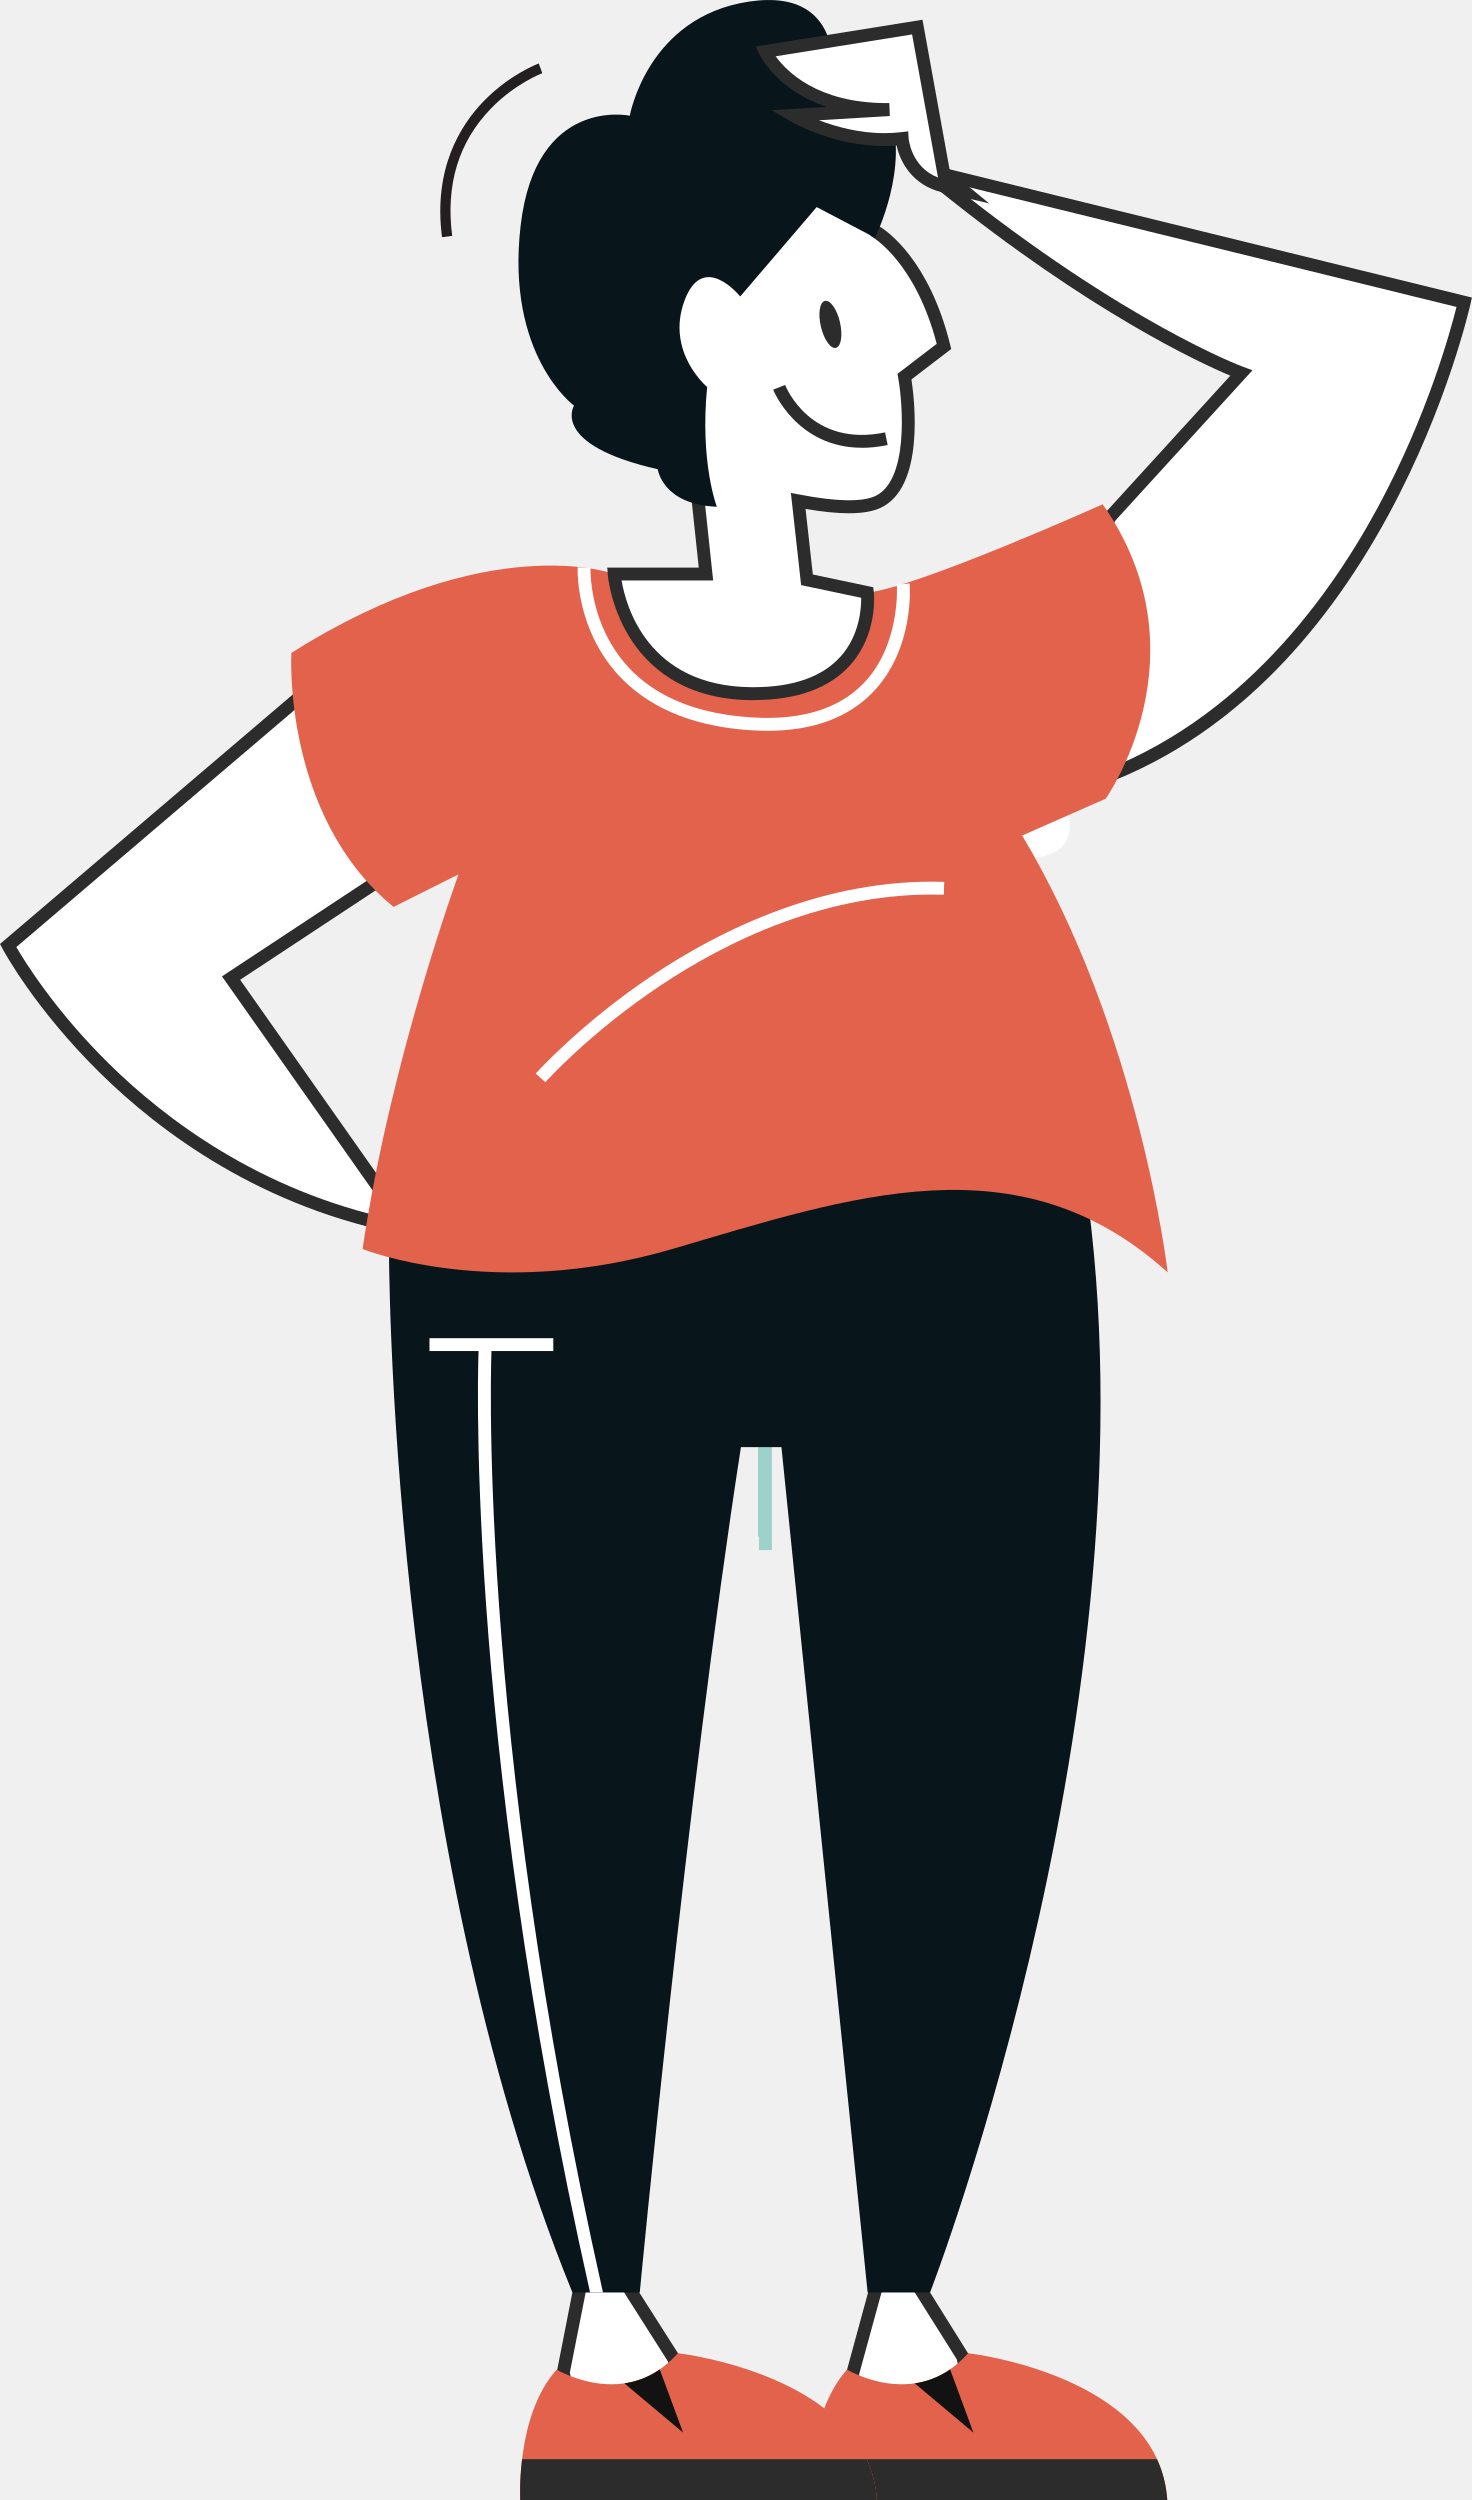
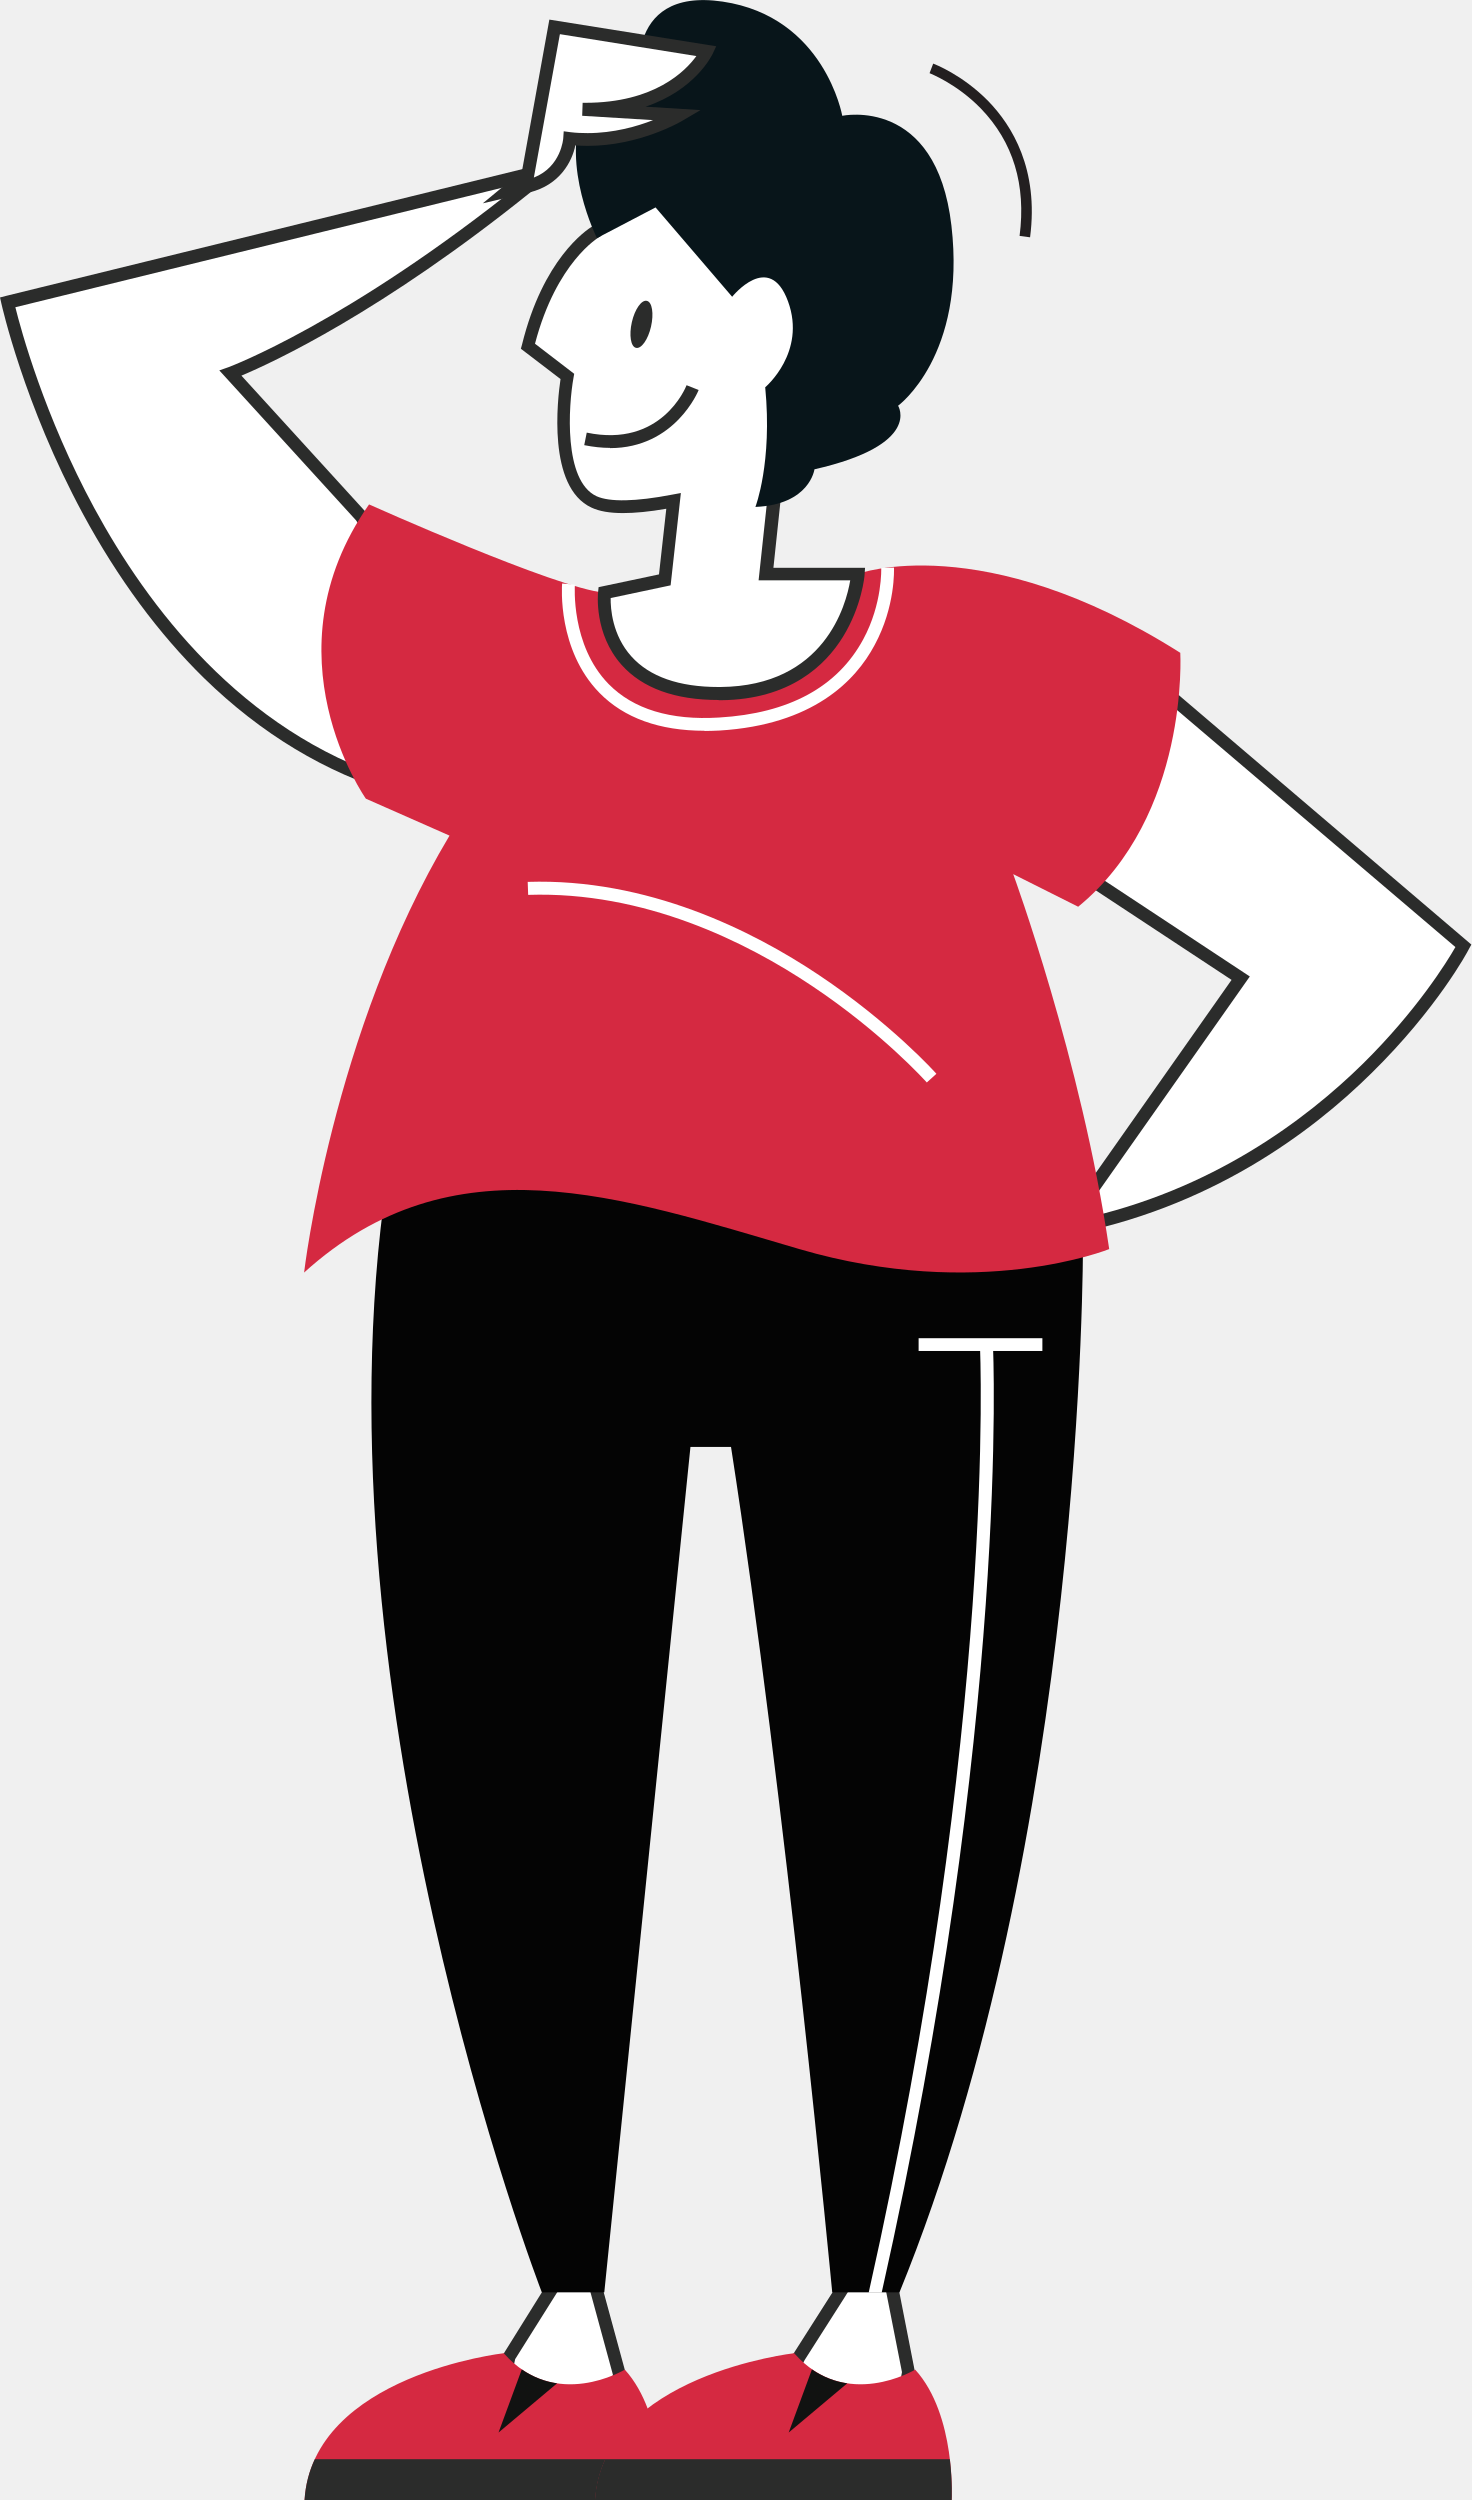
- <svg xmlns="http://www.w3.org/2000/svg" xml:space="preserve" width="30.005mm" height="50.965mm" version="1.1" style="shape-rendering:geometricPrecision; text-rendering:geometricPrecision; image-rendering:optimizeQuality; fill-rule:evenodd; clip-rule:evenodd" viewBox="0 0 276.12 469.01">
+ <svg xmlns="http://www.w3.org/2000/svg" xml:space="preserve" width="30.005mm" height="50.965mm" version="1.1" style="shape-rendering:geometricPrecision; text-rendering:geometricPrecision; image-rendering:optimizeQuality; fill-rule:evenodd; clip-rule:evenodd" viewBox="0 0 64.57 109.68">
  <defs>
    <style type="text/css">
   
-     .fil6 {fill:none;fill-rule:nonzero}
-     .fil5 {fill:#08151A;fill-rule:nonzero}
-     .fil4 {fill:#111211;fill-rule:nonzero}
+     .fil5 {fill:none;fill-rule:nonzero}
+     .fil4 {fill:#040404;fill-rule:nonzero}
+     .fil6 {fill:#08151A;fill-rule:nonzero}
+     .fil3 {fill:#111211;fill-rule:nonzero}
    .fil7 {fill:#231F20;fill-rule:nonzero}
-     .fil2 {fill:#2B2C2B;fill-rule:nonzero}
-     .fil0 {fill:#9FD1CB;fill-rule:nonzero}
-     .fil3 {fill:#E3624C;fill-rule:nonzero}
-     .fil1 {fill:white;fill-rule:nonzero}
+     .fil1 {fill:#2B2C2B;fill-rule:nonzero}
+     .fil2 {fill:#D52941;fill-rule:nonzero}
+     .fil0 {fill:white;fill-rule:nonzero}
   
  </style>
  </defs>
  <g id="Camada_x0020_1">
-     <polygon class="fil0" points="102.29,254.71 104.71,254.71 104.71,226.28 102.29,226.28 " />
-     <polygon class="fil0" points="142.2,288.31 144.62,288.31 144.62,254.71 142.2,254.71 " />
-     <polygon class="fil0" points="102.29,321.92 104.71,321.92 104.71,288.32 102.29,288.32 " />
-     <polygon class="fil0" points="102.48,257.19 104.9,257.19 104.9,228.76 102.48,228.76 " />
-     <polygon class="fil0" points="142.39,290.8 144.81,290.8 144.81,257.19 142.39,257.19 " />
-     <polygon class="fil0" points="102.48,324.4 104.9,324.4 104.9,290.8 102.48,290.8 " />
-     <path class="fil1" d="M196.26 143.72l-6.16 -26.28 -9.93 -5.62 -7.34 3.94 0 17.72c0,0 6.01,29.39 21.94,27.29 12.33,-1.63 1.49,-17.04 1.49,-17.04z" />
-     <path class="fil1" d="M63.39 124.67l-61.86 52.72c0,0 23.08,43.56 74.94,53.15l-33.11 -47.05 40.51 -26.74c0,0 -3.49,-19.01 -6.1,-22.06 -2.62,-3.05 -14.38,-10.02 -14.38,-10.02z" />
-     <path class="fil2" d="M82.53 156.19l-40.89 26.98 32.09 45.6c-24.92,-5.36 -42.68,-18.75 -53.33,-29.25 -10.06,-9.92 -15.73,-19.09 -17.34,-21.85l60.45 -51.51c3.66,2.2 11.44,7.11 13.33,9.32 1.69,1.97 4.31,13.41 5.68,20.71zm-3.38 76.08l-34.1 -48.46 40.15 -26.49 -0.14 -0.79c-0.36,-1.98 -3.62,-19.43 -6.37,-22.63 -2.71,-3.16 -14.2,-9.98 -14.68,-10.27l-0.75 -0.44 -63.26 53.9 0.46 0.86c0.23,0.45 6,11.19 18.24,23.28 11.3,11.15 30.46,25.49 57.54,30.5l2.92 0.54z" />
-     <path class="fil1" d="M202.8 105.61l5.56 -8.75 24.5 -26.86c0,0 -22.22,-8.06 -55.77,-35.07l0 -2.18 97.59 23.96c0,0 -16.12,74.06 -73.19,91.06 0,0 -0.44,-15.25 -0.44,-20.48 0,-5.23 1.74,-21.67 1.74,-21.67z" />
-     <path class="fil2" d="M273.24 57.59c-1.08,4.34 -5.43,20.38 -14.84,37.75 -9.9,18.29 -27.56,41.77 -55.74,50.79 -0.11,-4.05 -0.39,-14.7 -0.39,-18.85 0,-4.73 1.48,-19.08 1.7,-21.27l5.35 -8.43 25.65 -28.12 -1.7 -0.62c-0.22,-0.08 -22.25,-8.26 -54.97,-34.51l0 -0.06 94.93 23.31zm-72.91 91.78l1.51 -0.45c13.21,-3.93 25.33,-11.23 36.02,-21.69 8.53,-8.34 16.16,-18.7 22.7,-30.79 11.12,-20.55 15.27,-39.29 15.32,-39.47l0.25 -1.15 -1.14 -0.28 -99.09 -24.33 0 4.3 0.45 0.37c28.18,22.69 48.68,32.17 54.46,34.6l-23.4 25.65 -5.77 9.08 -0.03 0.29c-0.07,0.67 -1.74,16.57 -1.74,21.8 0,5.19 0.43,20.36 0.43,20.51l0.04 1.57z" />
-     <polygon class="fil1" points="174.48,430.08 181.62,441.48 182.62,451.99 164.5,456.37 158.91,444.56 162.77,430.08 170.77,423.81 " />
-     <path class="fil2" d="M181.32 451.06l-16.14 3.9 -4.04 -9.41 4.72 -17.26 4.58 -2.69 0.08 2.75 8.98 14.28 1.83 8.43zm-17.49 6.71l20.09 -4.85 -2.09 -11.08 -7.57 -12.13 -3.16 -7.7 -8.17 7.76 -4.36 16.02 5.26 11.98z" />
-     <path class="fil1" d="M117.14 427.72l2.89 2.37 7.13 11.39 3.88 10.51c0,0 -21.46,4.82 -22.85,4.38 -1.4,-0.44 -3.74,-11.82 -3.74,-11.82l2.95 -14.47 7.49 -9.9 2.25 7.54z" />
-     <path class="fil2" d="M129.42 451.12c-7.59,1.68 -18.32,3.93 -20.74,4.07 -0.75,-1.23 -0.87,-5.75 -1.77,-10.12l3.35 -16.95 4.15 -5.3 1.68 5.61 1.65 2.69 7.42 11.66 4.26 8.35zm-20.95 6.49l0 0c2.97,0 20.8,-3.98 22.83,-4.43l1.35 -0.3 -5.31 -11.17 -7.77 -12.21 -1.38 -2.47 -2.83 -9.47 -7.97 12.45 -2.96 15.07 0.05 0.24c2.49,12.08 2.71,12.02 3.33,12.22 0.18,0.06 0.39,0.08 0.65,0.08z" />
-     <path class="fil3" d="M218.98 469.01l-66.91 0c0,0 -0.89,-15.89 6.84,-24.46 0,0 13.06,7.9 22.71,-3.08 0,0 35.86,4.08 37.36,27.54z" />
-     <path class="fil2" d="M218.98 469.01l-66.91 0c0,0 -0.18,-3.27 0.34,-7.65l64.65 0c1.05,2.29 1.73,4.83 1.92,7.65z" />
-     <path class="fil4" d="M182.62 456.37l-11.01 -9.24c2.17,-0.32 4.43,-1.1 6.63,-2.62l4.38 11.86z" />
-     <path class="fil3" d="M164.5 469.01l-66.9 0c0,0 -0.89,-15.89 6.84,-24.46 0,0 13.06,7.9 22.72,-3.08 0,0 35.85,4.08 37.35,27.54z" />
-     <path class="fil2" d="M164.5 469.01l-66.9 0c0,0 -0.18,-3.27 0.34,-7.65l64.65 0c1.06,2.29 1.74,4.83 1.92,7.65z" />
-     <path class="fil4" d="M128.15 456.37l-11.01 -9.24c2.18,-0.32 4.44,-1.1 6.63,-2.62l4.38 11.86z" />
-     <path class="fil5" d="M79.07 230.54l-6.1 3.05c0,0 -0.44,111.1 34.42,196.49l12.63 0c0,0 8.77,-92.8 18.98,-158.59l7.6 0 16.17 158.59 11.71 0c0,0 44.87,-115.89 28.32,-213.48l-65.95 -11.54c0,0 -42.97,16.77 -44.71,18.08 -1.74,1.31 -13.07,7.4 -13.07,7.4z" />
-     <path class="fil3" d="M68.03 234.32c0,0 24.4,9.88 58.09,0 33.69,-9.88 65.06,-20.85 92.94,4.39 0,0 -5.23,-45.07 -27.3,-81.96l15.68 -6.92c0,0 19.17,-27.05 -0.58,-55.22 0,0 -35.2,15.79 -44.15,16.55l-33.69 2.33 -13.8 -5.81c0,0 -23.38,-8.71 -60.56,14.81 0,0 -1.74,30.53 19.17,47.65l12.2 -6.11c0,0 -12.78,34.85 -18.01,70.29z" />
-     <line class="fil6" x1="80.57" y1="252.26" x2="103.8" y2="252.26" />
-     <polygon class="fil1" points="103.8,253.46 80.57,253.46 80.57,251.05 103.8,251.05 " />
-     <path class="fil1" d="M110.7 430.08l2.42 0c-24.09,-107.16 -20.92,-177.08 -20.88,-177.77l-2.42 -0.12c-0.03,0.7 -3.27,70.42 20.88,177.89z" />
-     <path class="fil1" d="M177.1 64.98c-4.14,-16.77 -12.86,-21.57 -12.86,-21.57l-10.24 -10.67 -17.21 6.1 -16.34 10.02 7.63 39c0,0 0.87,0.31 2.33,0.81l2.03 19.02 -17.21 0c0,0 1.75,22.22 25.71,22.44 23.96,0.22 21.78,-18.95 21.78,-18.95l-11.33 -2.39 -1.64 -14.8c6.04,1.17 11.81,1.64 14.93,0.2 8.5,-3.92 5.01,-23.53 5.01,-23.53l7.41 -5.66z" />
-     <path class="fil2" d="M161.56 112.16c0.02,1.98 -0.3,7.03 -3.87,11.01 -3.42,3.82 -8.92,5.75 -16.35,5.75l-0.39 -0c-19.51,-0.17 -23.56,-15.37 -24.34,-20.02l17.18 0 -2.25 -21.12 -0.74 -0.25c-0.71,-0.24 -1.27,-0.44 -1.66,-0.58l-7.33 -37.5 15.51 -9.51 16.36 -5.8 9.82 10.24 0.16 0.09c0.08,0.04 8.06,4.67 12.07,20.03l-7.36 5.63 0.13 0.72c0.92,5.2 1.94,19.33 -4.32,22.22 -2.44,1.13 -7.36,1.04 -14.2,-0.29l-1.61 -0.31 1.92 17.3 11.27 2.38zm-20.22 19.18c8.16,0 14.27,-2.22 18.17,-6.58 5.24,-5.87 4.45,-13.4 4.41,-13.72l-0.1 -0.87 -11.33 -2.39 -1.37 -12.31c3.15,0.55 5.88,0.82 8.14,0.82 2.52,0 4.45,-0.33 5.92,-1.01 8.35,-3.85 6.38,-20.35 5.81,-24.1l7.46 -5.71 -0.19 -0.77c-3.94,-15.99 -11.94,-21.43 -13.27,-22.23l-10.66 -11.12 -18.07 6.4 -0.11 0.07 -17.05 10.46 7.92 40.49 0.64 0.24c0,0 0.59,0.21 1.63,0.57l1.8 16.91 -17.17 0 0.1 1.3c0.02,0.24 0.5,5.92 4.04,11.68 3.29,5.35 9.93,11.76 22.86,11.88l0.42 0z" />
-     <path class="fil5" d="M164.15 44.59c0,0 6.71,-13.37 2.57,-24.04 -4.14,-10.68 -10.67,-3.92 -10.67,-3.92 0,0 3.7,-19.17 -15.47,-16.34 -19.16,2.83 -22.43,21.42 -22.43,21.42 0,0 -17.65,-3.78 -20.48,20.62 -2.83,24.4 10.02,33.77 10.02,33.77 0,0 -4.59,7.32 15.71,11.93 0,0 0.84,6.63 11.08,7.04 0,0 -3.2,-8.3 -1.82,-22.46 0,0 -7.77,-6.53 -4.28,-16.12 3.49,-9.59 10.48,-0.87 10.48,-0.87l14.35 -16.77 10.94 5.74z" />
-     <path class="fil1" d="M180.8 35.79l-3.7 -3.05 -5.01 -27.67 -28.54 4.58c0,0 5.23,11.11 23.31,10.89l-18.08 1.09c0,0 9.59,5.66 20.48,4.36 0,0 0.44,7.19 7.84,8.93l3.7 0.87z" />
-     <path class="fil2" d="M171.11 6.46l4.86 26.85c-5.12,-2.02 -5.5,-7.33 -5.51,-7.39l-0.08 -1.28 -1.27 0.15c-1.04,0.12 -2.11,0.19 -3.19,0.19 -4.85,0 -9.25,-1.26 -12.28,-2.42l13.29 -0.8 -0.09 -2.42c-0.17,0 -0.34,0 -0.51,0 -12.96,0 -18.78,-5.96 -20.81,-8.78l25.58 -4.1zm14.46 31.7l-7.37 -6.07 -5.14 -28.39 -31.29 5.02 0.69 1.45c0.17,0.36 3.29,6.74 12.59,9.88l-10.29 0.62 3.4 2.01c0.32,0.19 8.1,4.72 17.76,4.72 0.77,0 1.54,-0.03 2.29,-0.09 0.62,2.99 2.92,7.46 8.6,8.79l8.75 2.06z" />
-     <path class="fil2" d="M157.58 60.44c-0.57,-2.44 -1.83,-4.22 -2.82,-3.99 -0.99,0.23 -1.33,2.39 -0.76,4.82 0.57,2.43 1.83,4.22 2.81,3.99 0.99,-0.23 1.33,-2.39 0.76,-4.82z" />
-     <path class="fil1" d="M143.93 137.1c8.46,0.01 15.08,-2.39 19.71,-7.12 7.93,-8.1 7.06,-20.01 7.01,-20.51l-2.41 0.19c0.01,0.11 0.81,11.34 -6.34,18.64 -4.63,4.72 -11.59,6.84 -20.68,6.3 -13.12,-0.78 -22.22,-5.72 -27.05,-14.66 -3.63,-6.72 -3.39,-13.33 -3.39,-13.4l-2.41 -0.11c-0.01,0.29 -0.28,7.25 3.62,14.55 3.6,6.74 11.57,14.99 29.09,16.03 0.98,0.06 1.93,0.09 2.86,0.09z" />
-     <path class="fil2" d="M161.69 84.01c1.49,0 3.11,-0.16 4.84,-0.52l-0.49 -2.37c-13.92,2.89 -18.56,-8.41 -18.75,-8.9l-2.25 0.88c0.05,0.12 4.41,10.9 16.65,10.9z" />
-     <path class="fil1" d="M102.3 203.03c0.08,-0.09 8.3,-9.26 21.6,-18.14 12.22,-8.16 31.36,-17.74 53.16,-17.03l0.08 -2.42c-22.46,-0.72 -42.11,9.1 -54.63,17.47 -13.54,9.04 -21.93,18.41 -22.01,18.5l1.81 1.61z" />
-     <path class="fil7" d="M82.91 44.5l1.92 -0.25c-1.25,-9.59 1.2,-17.63 7.28,-23.9 4.56,-4.71 9.58,-6.6 9.63,-6.62l-0.67 -1.82c-0.22,0.08 -5.42,2.04 -10.29,7.03 -4.5,4.62 -9.52,12.8 -7.86,25.55z" />
+     <path class="fil0" d="M49.75 29.15l14.47 12.33c0,0 -5.4,10.19 -17.52,12.43l7.74 -11 -9.47 -6.25c0,0 0.82,-4.45 1.43,-5.16 0.61,-0.71 3.36,-2.34 3.36,-2.34z" />
+     <path class="fil1" d="M45.27 36.53l9.56 6.31 -7.5 10.66c5.83,-1.25 9.98,-4.39 12.47,-6.84 2.35,-2.32 3.68,-4.46 4.05,-5.11l-14.14 -12.04c-0.86,0.52 -2.67,1.66 -3.12,2.18 -0.39,0.46 -1.01,3.14 -1.33,4.84zm0.79 17.79l7.97 -11.33 -9.39 -6.19 0.03 -0.18c0.09,-0.46 0.85,-4.54 1.49,-5.29 0.63,-0.74 3.32,-2.33 3.43,-2.4l0.17 -0.1 14.79 12.61 -0.11 0.2c-0.05,0.11 -1.4,2.62 -4.27,5.44 -2.64,2.61 -7.12,5.96 -13.46,7.13l-0.68 0.13z" />
+     <path class="fil0" d="M17.15 24.7l-1.3 -2.05 -5.73 -6.28c0,0 5.2,-1.88 13.04,-8.2l0 -0.51 -22.82 5.6c0,0 3.77,17.32 17.12,21.29 0,0 0.1,-3.57 0.1,-4.79 0,-1.22 -0.41,-5.07 -0.41,-5.07z" />
+     <path class="fil1" d="M0.67 13.47c0.25,1.01 1.27,4.77 3.47,8.83 2.32,4.28 6.44,9.77 13.04,11.88 0.02,-0.95 0.09,-3.44 0.09,-4.41 0,-1.11 -0.34,-4.46 -0.4,-4.97l-1.25 -1.97 -6 -6.58 0.4 -0.14c0.05,-0.02 5.2,-1.93 12.85,-8.07l0 -0.01 -22.2 5.45zm17.05 21.46l-0.35 -0.11c-3.09,-0.92 -5.92,-2.63 -8.42,-5.07 -1.99,-1.95 -3.78,-4.37 -5.31,-7.2 -2.6,-4.81 -3.57,-9.19 -3.58,-9.23l-0.06 -0.27 0.27 -0.07 23.17 -5.69 0 1.01 -0.11 0.09c-6.59,5.31 -11.38,7.52 -12.74,8.09l5.47 6 1.35 2.12 0.01 0.07c0.02,0.16 0.41,3.87 0.41,5.1 0,1.21 -0.1,4.76 -0.1,4.8l-0.01 0.37z" />
+     <polygon class="fil0" points="23.77,100.58 22.1,103.24 21.87,105.7 26.1,106.72 27.41,103.96 26.51,100.58 24.64,99.11 " />
+     <path class="fil1" d="M22.17 105.48l3.77 0.91 0.95 -2.2 -1.1 -4.04 -1.07 -0.63 -0.02 0.64 -2.1 3.34 -0.43 1.97zm4.09 1.57l-4.7 -1.13 0.49 -2.59 1.77 -2.84 0.74 -1.8 1.91 1.82 1.02 3.75 -1.23 2.8z" />
+     <path class="fil0" d="M37.18 100.02l-0.68 0.55 -1.67 2.66 -0.91 2.46c0,0 5.02,1.13 5.34,1.02 0.33,-0.1 0.88,-2.76 0.88,-2.76l-0.69 -3.38 -1.75 -2.32 -0.53 1.76z" />
+     <path class="fil1" d="M34.31 105.49c1.78,0.39 4.28,0.92 4.85,0.95 0.18,-0.29 0.2,-1.34 0.41,-2.37l-0.78 -3.96 -0.97 -1.24 -0.39 1.31 -0.39 0.63 -1.74 2.73 -1 1.95zm4.9 1.52l0 0c-0.7,0 -4.87,-0.93 -5.34,-1.04l-0.32 -0.07 1.24 -2.61 1.82 -2.86 0.32 -0.58 0.66 -2.22 1.86 2.91 0.69 3.52 -0.01 0.06c-0.58,2.82 -0.63,2.81 -0.78,2.86 -0.04,0.01 -0.09,0.02 -0.15,0.02z" />
+     <path class="fil2" d="M13.36 109.68l15.65 0c0,0 0.21,-3.72 -1.6,-5.72 0,0 -3.05,1.85 -5.31,-0.72 0,0 -8.38,0.95 -8.74,6.44z" />
+     <path class="fil1" d="M13.36 109.68l15.65 0c0,0 0.04,-0.77 -0.08,-1.79l-15.12 0c-0.25,0.53 -0.41,1.13 -0.45,1.79z" />
+     <path class="fil3" d="M21.87 106.72l2.57 -2.16c-0.51,-0.07 -1.04,-0.26 -1.55,-0.61l-1.02 2.77z" />
+     <path class="fil2" d="M26.1 109.68l15.65 0c0,0 0.21,-3.72 -1.6,-5.72 0,0 -3.05,1.85 -5.31,-0.72 0,0 -8.38,0.95 -8.73,6.44z" />
+     <path class="fil1" d="M26.1 109.68l15.65 0c0,0 0.04,-0.77 -0.08,-1.79l-15.12 0c-0.25,0.53 -0.41,1.13 -0.45,1.79z" />
+     <path class="fil3" d="M34.6 106.72l2.57 -2.16c-0.51,-0.07 -1.04,-0.26 -1.55,-0.61l-1.02 2.77z" />
+     <path class="fil4" d="M46.08 53.91l1.43 0.71c0,0 0.1,25.98 -8.05,45.95l-2.95 0c0,0 -2.05,-21.7 -4.44,-37.09l-1.78 0 -3.78 37.09 -2.74 0c0,0 -10.49,-27.1 -6.62,-49.92l15.42 -2.7c0,0 10.05,3.92 10.46,4.23 0.41,0.31 3.06,1.73 3.06,1.73z" />
+     <path class="fil2" d="M48.66 54.8c0,0 -5.71,2.31 -13.59,0 -7.88,-2.31 -15.21,-4.88 -21.73,1.03 0,0 1.22,-10.54 6.38,-19.17l-3.67 -1.62c0,0 -4.48,-6.33 0.14,-12.91 0,0 8.23,3.69 10.32,3.87l7.88 0.54 3.23 -1.36c0,0 5.47,-2.04 14.16,3.46 0,0 0.41,7.14 -4.48,11.14l-2.85 -1.43c0,0 2.99,8.15 4.21,16.44z" />
+     <line class="fil5" x1="45.73" y1="58.99" x2="40.3" y2="58.99" />
+     <polygon class="fil0" points="40.3,59.27 45.73,59.27 45.73,58.71 40.3,58.71 " />
+     <path class="fil0" d="M38.68 100.58l-0.57 0c5.63,-25.06 4.89,-41.41 4.88,-41.57l0.57 -0.03c0.01,0.16 0.77,16.47 -4.88,41.6z" />
+     <path class="fil0" d="M23.16 15.2c0.97,-3.92 3.01,-5.04 3.01,-5.04l2.39 -2.5 4.02 1.43 3.82 2.34 -1.78 9.12c0,0 -0.2,0.07 -0.55,0.19l-0.47 4.45 4.03 0c0,0 -0.41,5.2 -6.01,5.25 -5.6,0.05 -5.09,-4.43 -5.09,-4.43l2.65 -0.56 0.38 -3.46c-1.41,0.27 -2.76,0.38 -3.49,0.05 -1.99,-0.92 -1.17,-5.5 -1.17,-5.5l-1.73 -1.32z" />
+     <path class="fil1" d="M26.79 26.23c-0.01,0.46 0.07,1.64 0.91,2.57 0.8,0.89 2.09,1.34 3.82,1.34l0.09 -0c4.56,-0.04 5.51,-3.6 5.69,-4.68l-4.02 0 0.53 -4.94 0.17 -0.06c0.17,-0.06 0.3,-0.1 0.39,-0.13l1.71 -8.77 -3.63 -2.22 -3.82 -1.36 -2.3 2.4 -0.04 0.02c-0.02,0.01 -1.88,1.09 -2.82,4.68l1.72 1.32 -0.03 0.17c-0.22,1.22 -0.45,4.52 1.01,5.2 0.57,0.26 1.72,0.24 3.32,-0.07l0.38 -0.07 -0.45 4.05 -2.64 0.56zm4.73 4.48c-1.91,0 -3.34,-0.52 -4.25,-1.54 -1.22,-1.37 -1.04,-3.13 -1.03,-3.21l0.02 -0.2 2.65 -0.56 0.32 -2.88c-0.74,0.13 -1.38,0.19 -1.9,0.19 -0.59,0 -1.04,-0.08 -1.38,-0.24 -1.95,-0.9 -1.49,-4.76 -1.36,-5.64l-1.74 -1.33 0.05 -0.18c0.92,-3.74 2.79,-5.01 3.1,-5.2l2.49 -2.6 4.23 1.5 0.02 0.02 3.99 2.45 -1.85 9.47 -0.15 0.06c0,0 -0.14,0.05 -0.38,0.13l-0.42 3.96 4.02 0 -0.02 0.3c-0,0.06 -0.12,1.38 -0.95,2.73 -0.77,1.25 -2.32,2.75 -5.35,2.78l-0.1 0z" />
+     <path class="fil6" d="M26.18 10.43c0,0 -1.57,-3.13 -0.6,-5.62 0.97,-2.5 2.5,-0.92 2.5,-0.92 0,0 -0.87,-4.48 3.62,-3.82 4.48,0.66 5.25,5.01 5.25,5.01 0,0 4.13,-0.88 4.79,4.82 0.66,5.71 -2.34,7.9 -2.34,7.9 0,0 1.07,1.71 -3.67,2.79 0,0 -0.2,1.55 -2.59,1.65 0,0 0.75,-1.94 0.43,-5.25 0,0 1.82,-1.53 1,-3.77 -0.82,-2.24 -2.45,-0.2 -2.45,-0.2l-3.36 -3.92 -2.56 1.34z" />
+     <path class="fil0" d="M22.29 8.37l0.87 -0.71 1.17 -6.47 6.67 1.07c0,0 -1.22,2.6 -5.45,2.55l4.23 0.25c0,0 -2.24,1.32 -4.79,1.02 0,0 -0.1,1.68 -1.83,2.09l-0.87 0.2z" />
+     <path class="fil1" d="M24.56 1.51l-1.14 6.28c1.2,-0.47 1.29,-1.71 1.29,-1.73l0.02 -0.3 0.3 0.04c0.24,0.03 0.49,0.04 0.75,0.04 1.13,0 2.16,-0.29 2.87,-0.57l-3.11 -0.19 0.02 -0.57c0.04,0 0.08,0 0.12,0 3.03,0 4.39,-1.39 4.87,-2.05l-5.98 -0.96zm-3.38 7.41l1.72 -1.42 1.2 -6.64 7.32 1.17 -0.16 0.34c-0.04,0.08 -0.77,1.58 -2.94,2.31l2.41 0.15 -0.8 0.47c-0.08,0.05 -1.89,1.1 -4.15,1.1 -0.18,0 -0.36,-0.01 -0.54,-0.02 -0.14,0.7 -0.68,1.74 -2.01,2.06l-2.05 0.48z" />
+     <path class="fil1" d="M27.72 14.13c0.13,-0.57 0.43,-0.99 0.66,-0.93 0.23,0.05 0.31,0.56 0.18,1.13 -0.13,0.57 -0.43,0.99 -0.66,0.93 -0.23,-0.05 -0.31,-0.56 -0.18,-1.13z" />
+     <path class="fil0" d="M30.91 32.06c-1.98,0 -3.53,-0.56 -4.61,-1.66 -1.85,-1.89 -1.65,-4.68 -1.64,-4.8l0.56 0.05c-0,0.03 -0.19,2.65 1.48,4.36 1.08,1.1 2.71,1.6 4.84,1.47 3.07,-0.18 5.2,-1.34 6.33,-3.43 0.85,-1.57 0.79,-3.12 0.79,-3.13l0.56 -0.02c0,0.07 0.07,1.7 -0.85,3.4 -0.84,1.58 -2.71,3.5 -6.8,3.75 -0.23,0.01 -0.45,0.02 -0.67,0.02z" />
+     <path class="fil1" d="M26.76 19.65c-0.35,0 -0.73,-0.04 -1.13,-0.12l0.11 -0.55c3.26,0.68 4.34,-1.97 4.38,-2.08l0.53 0.21c-0.01,0.03 -1.03,2.55 -3.89,2.55z" />
+     <path class="fil0" d="M40.65 47.48c-0.02,-0.02 -1.94,-2.17 -5.05,-4.24 -2.86,-1.91 -7.33,-4.15 -12.43,-3.98l-0.02 -0.57c5.25,-0.17 9.85,2.13 12.78,4.09 3.17,2.12 5.13,4.3 5.15,4.33l-0.42 0.38z" />
+     <path class="fil7" d="M45.18 10.41l-0.45 -0.06c0.29,-2.24 -0.28,-4.12 -1.7,-5.59 -1.07,-1.1 -2.24,-1.54 -2.25,-1.55l0.16 -0.42c0.05,0.02 1.27,0.48 2.41,1.64 1.05,1.08 2.23,2.99 1.84,5.98z" />
  </g>
</svg>
